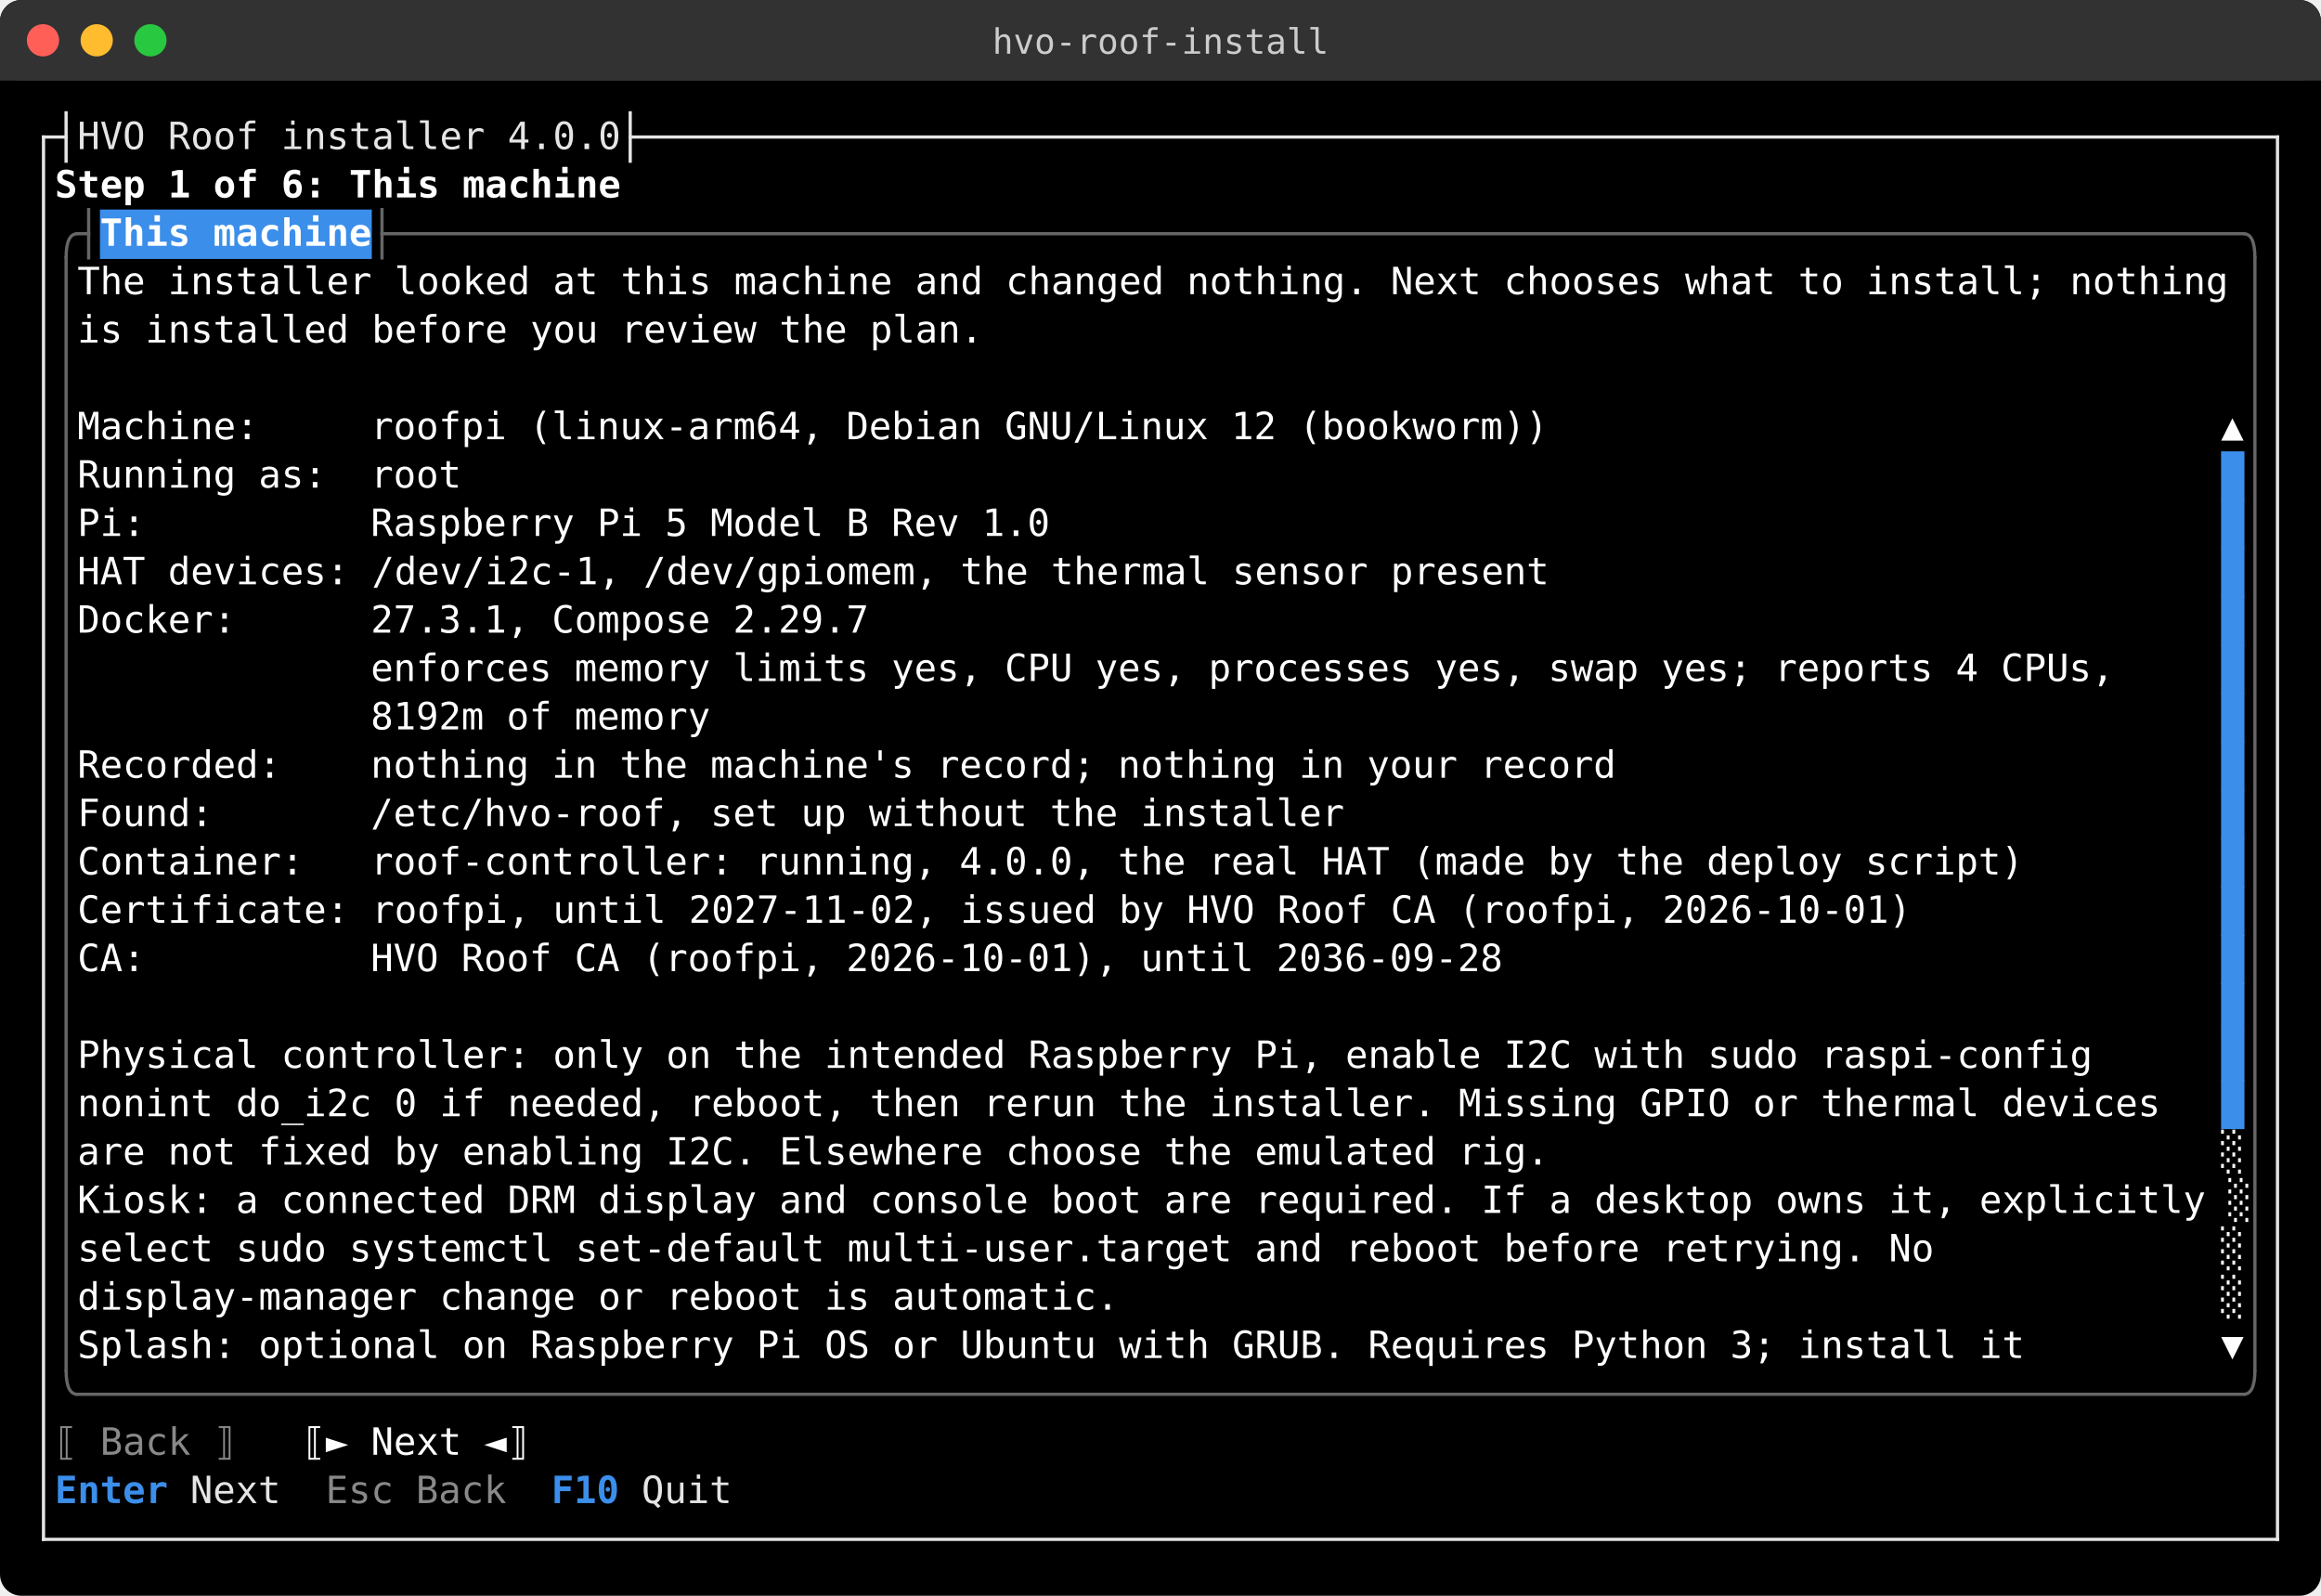
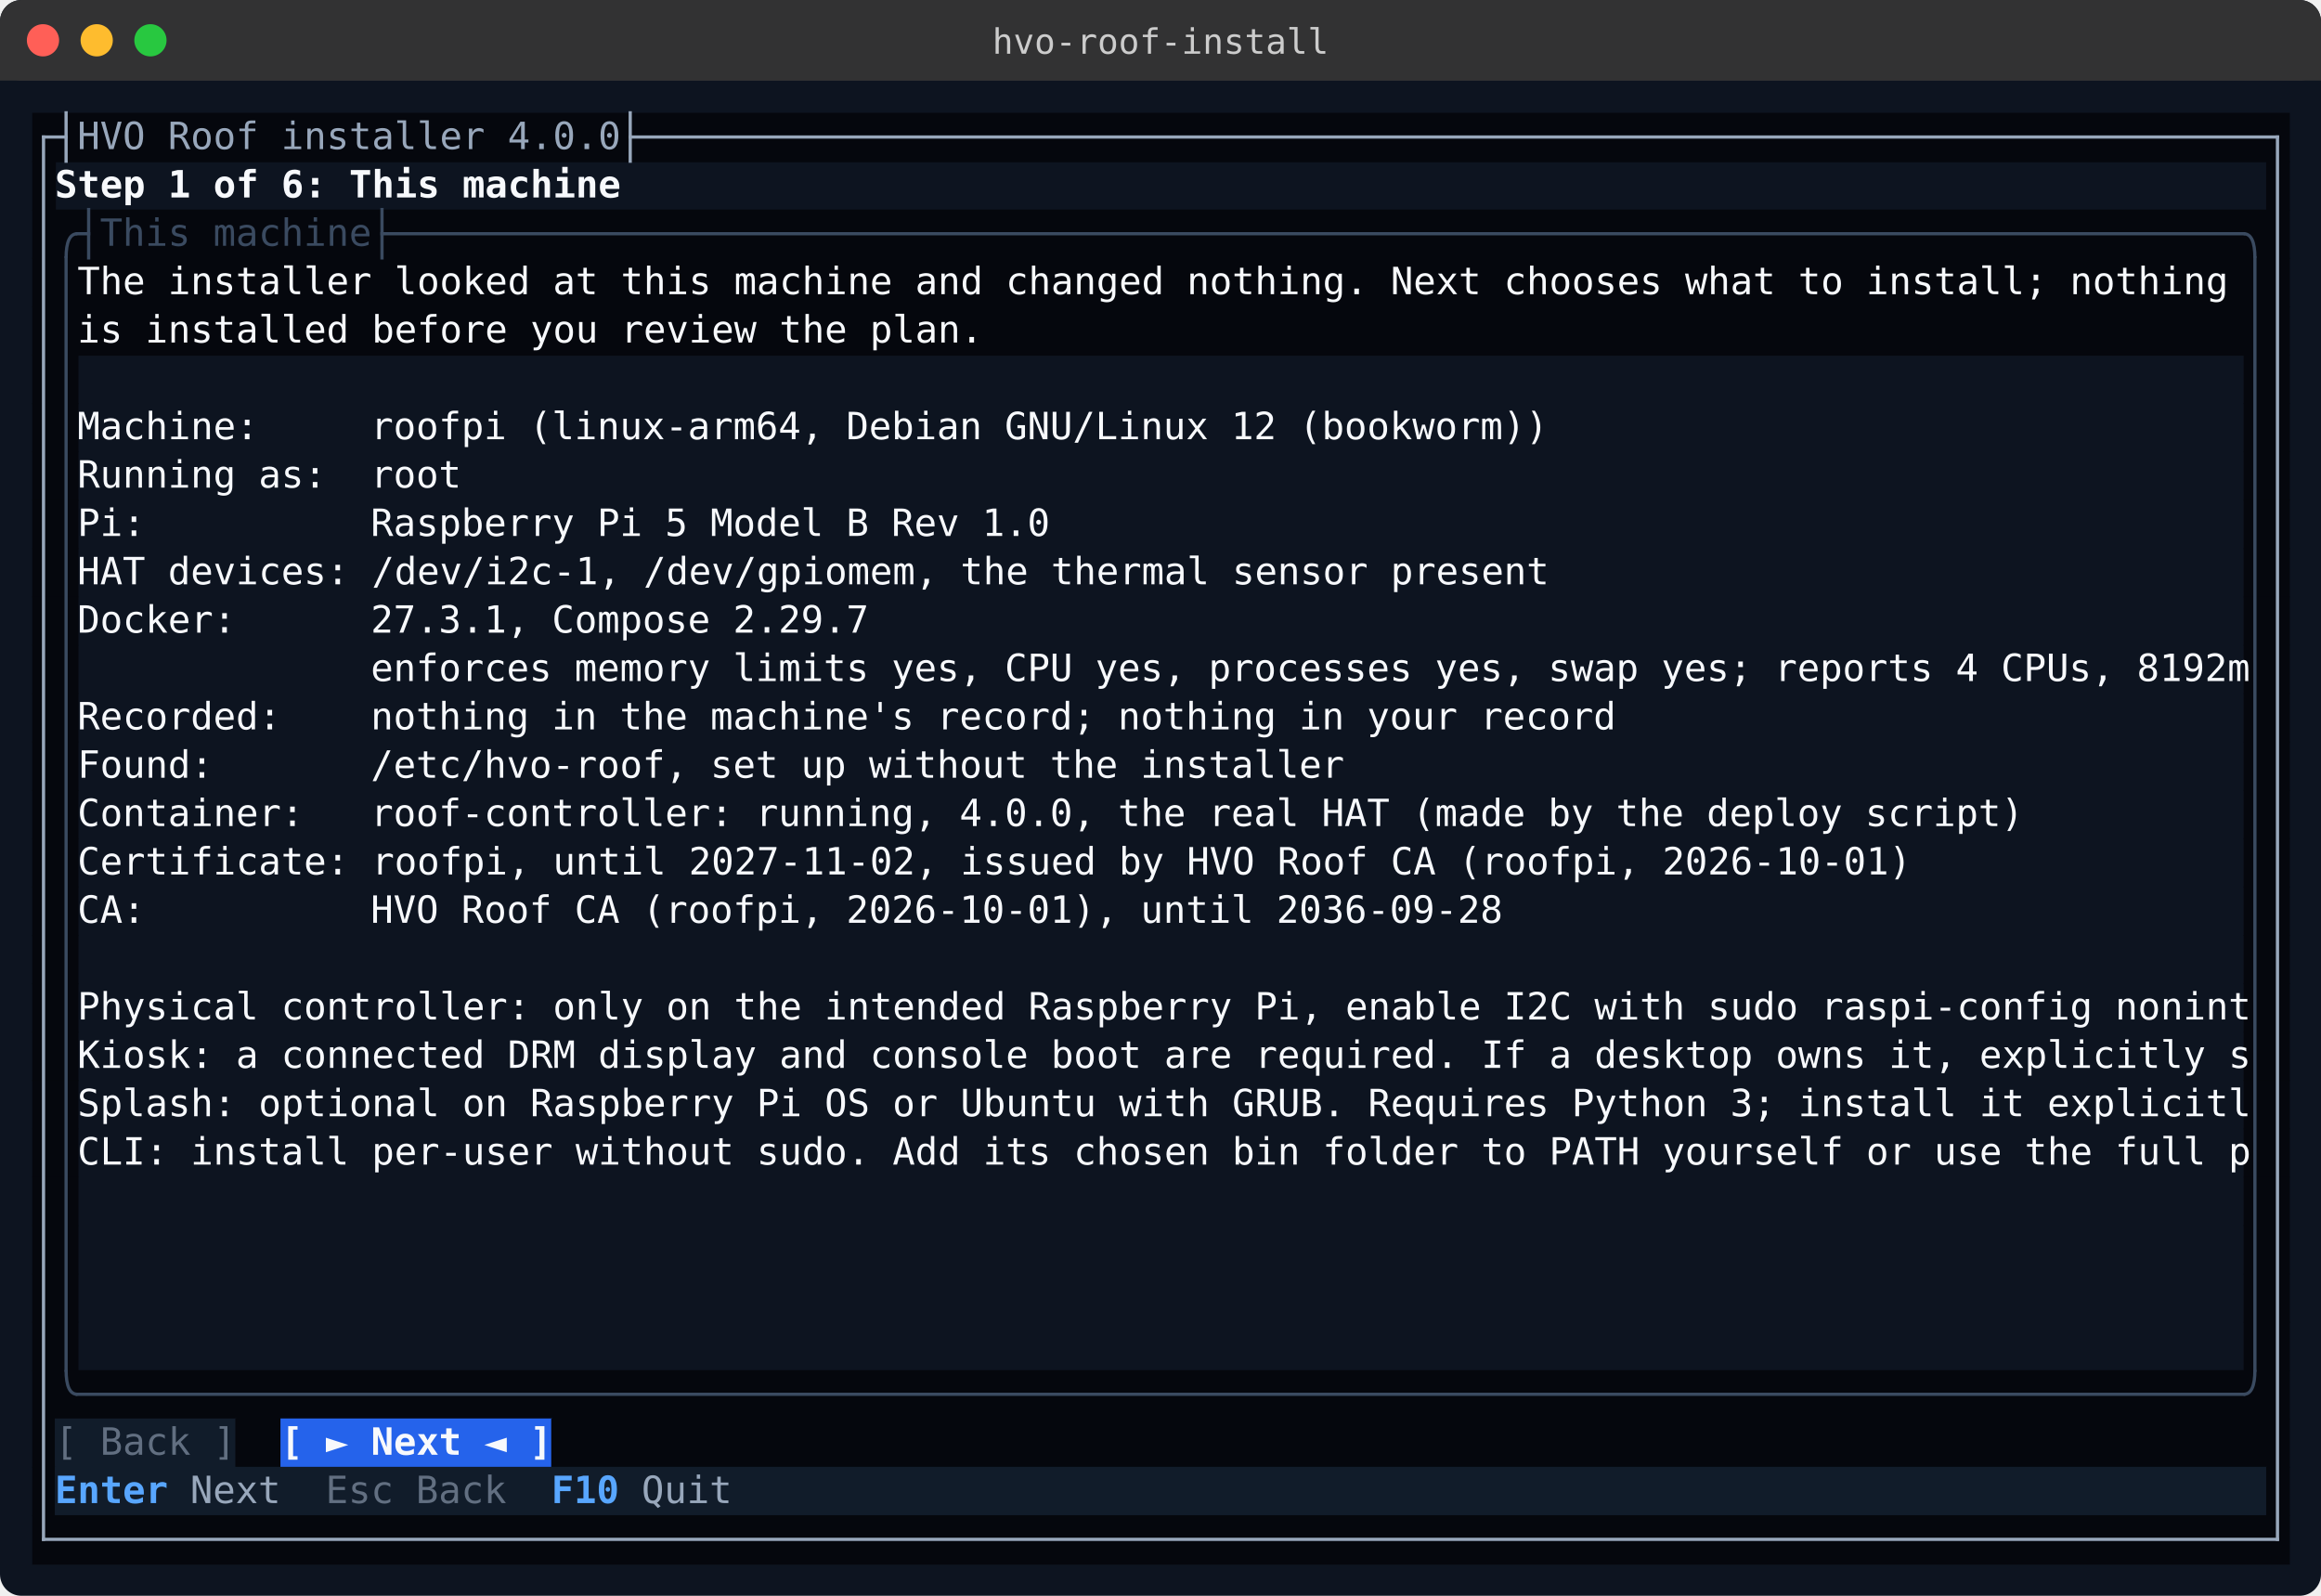
<svg xmlns="http://www.w3.org/2000/svg" width="864" height="594" viewBox="0 0 864.00 594.00" role="img" aria-label="hvo-roof-install">
  <g font-family="ui-monospace, SFMono-Regular, 'Cascadia Mono', 'DejaVu Sans Mono', Menlo, Consolas, 'Liberation Mono', monospace" font-size="14" xml:space="preserve" style="white-space: pre">
-     <rect x="0" y="0" width="864.00" height="594.00" rx="8" fill="#000000" />
+     <rect x="0" y="0" width="864.00" height="594.00" rx="8" fill="#0d1420" />
    <rect x="0" y="0" width="864.00" height="30" rx="8" fill="#323233" />
    <rect x="0" y="22" width="864.00" height="8" fill="#323233" />
    <circle cx="16" cy="15.0" r="6" fill="#ff5f57" />
    <circle cx="36" cy="15.0" r="6" fill="#febc2e" />
    <circle cx="56" cy="15.0" r="6" fill="#28c840" />
    <text x="432.00" y="20.0" fill="#cccccc" text-anchor="middle" font-size="13">hvo-roof-install</text>
-     <rect x="37.20" y="78" width="101.20" height="18.4" fill="#3b8eea" />
-     <rect x="826.80" y="168.00" width="8.70" height="18.30" fill="#3b8eea" />
-     <rect x="826.80" y="186.00" width="8.70" height="18.30" fill="#3b8eea" />
-     <rect x="826.80" y="204.00" width="8.70" height="18.30" fill="#3b8eea" />
-     <rect x="826.80" y="222.00" width="8.70" height="18.30" fill="#3b8eea" />
-     <rect x="826.80" y="240.00" width="8.70" height="18.30" fill="#3b8eea" />
-     <rect x="826.80" y="258.00" width="8.70" height="18.30" fill="#3b8eea" />
-     <rect x="826.80" y="276.00" width="8.70" height="18.30" fill="#3b8eea" />
-     <rect x="826.80" y="294.00" width="8.70" height="18.30" fill="#3b8eea" />
-     <rect x="826.80" y="312.00" width="8.70" height="18.30" fill="#3b8eea" />
-     <rect x="826.80" y="330.00" width="8.70" height="18.30" fill="#3b8eea" />
-     <rect x="826.80" y="348.00" width="8.70" height="18.30" fill="#3b8eea" />
-     <rect x="826.80" y="366.00" width="8.70" height="18.30" fill="#3b8eea" />
-     <rect x="826.80" y="384.00" width="8.70" height="18.30" fill="#3b8eea" />
-     <rect x="826.80" y="402.00" width="8.70" height="18.30" fill="#3b8eea" />
-     <rect x="87.60" y="537.00" width="4.50" height="9.30" fill="#000000" />
-     <rect x="196.80" y="537.00" width="4.50" height="9.30" fill="#000000" />
-     <line x1="16.20" y1="50.40" x2="16.20" y2="573.60" stroke="#e5e5e5" stroke-width="1.2" />
-     <line x1="15.60" y1="51.00" x2="25.20" y2="51.00" stroke="#e5e5e5" stroke-width="1.2" />
-     <line x1="234.00" y1="51.00" x2="848.40" y2="51.00" stroke="#e5e5e5" stroke-width="1.2" />
-     <line x1="24.60" y1="41.40" x2="24.60" y2="60.60" stroke="#e5e5e5" stroke-width="1.2" />
-     <line x1="234.60" y1="41.40" x2="234.60" y2="60.60" stroke="#e5e5e5" stroke-width="1.2" />
-     <line x1="847.80" y1="50.40" x2="847.80" y2="573.60" stroke="#e5e5e5" stroke-width="1.2" />
-     <line x1="33.00" y1="77.40" x2="33.00" y2="96.60" stroke="#666666" stroke-width="1.2" />
-     <line x1="28.20" y1="87.00" x2="33.60" y2="87.00" stroke="#666666" stroke-width="1.2" />
-     <line x1="141.60" y1="87.00" x2="835.80" y2="87.00" stroke="#666666" stroke-width="1.2" />
-     <line x1="142.20" y1="77.40" x2="142.20" y2="96.60" stroke="#666666" stroke-width="1.2" />
-     <line x1="24.60" y1="95.40" x2="24.60" y2="510.60" stroke="#666666" stroke-width="1.2" />
-     <line x1="839.40" y1="95.40" x2="839.40" y2="510.60" stroke="#666666" stroke-width="1.2" />
-     <line x1="28.20" y1="519.00" x2="835.80" y2="519.00" stroke="#666666" stroke-width="1.2" />
-     <line x1="15.60" y1="573.00" x2="848.40" y2="573.00" stroke="#e5e5e5" stroke-width="1.2" />
-     <path d="M28.80,87.00 Q24.60,87.00 24.60,96.00" fill="none" stroke="#666666" stroke-width="1.2" />
-     <path d="M835.20,87.00 Q839.40,87.00 839.40,96.00" fill="none" stroke="#666666" stroke-width="1.2" />
-     <path d="M24.60,510.00 Q24.60,519.00 28.80,519.00" fill="none" stroke="#666666" stroke-width="1.2" />
-     <path d="M839.40,510.00 Q839.40,519.00 835.20,519.00" fill="none" stroke="#666666" stroke-width="1.2" />
-     <text x="28.80" y="55.50" fill="#e5e5e5" textLength="201.60" lengthAdjust="spacingAndGlyphs">HVO Roof installer 4.0.0</text>
-     <text x="20.40" y="73.50" fill="#ffffff" textLength="210.00" lengthAdjust="spacingAndGlyphs" font-weight="bold">Step 1 of 6: This machine</text>
-     <text x="37.20" y="91.50" fill="#ffffff" textLength="100.80" lengthAdjust="spacingAndGlyphs" font-weight="bold">This machine</text>
-     <text x="28.80" y="109.50" fill="#ffffff" textLength="798.00" lengthAdjust="spacingAndGlyphs">The installer looked at this machine and changed nothing. Next chooses what to install; nothing</text>
-     <text x="28.80" y="127.50" fill="#ffffff" textLength="336.00" lengthAdjust="spacingAndGlyphs">is installed before you review the plan.</text>
-     <text x="28.80" y="163.50" fill="#ffffff" textLength="67.20" lengthAdjust="spacingAndGlyphs">Machine:</text>
-     <text x="138.00" y="163.50" fill="#ffffff" textLength="436.80" lengthAdjust="spacingAndGlyphs">roofpi (linux-arm64, Debian GNU/Linux 12 (bookworm))</text>
-     <text x="826.80" y="163.50" fill="#ffffff">▲</text>
-     <text x="28.80" y="181.50" fill="#ffffff" textLength="92.40" lengthAdjust="spacingAndGlyphs">Running as:</text>
-     <text x="138.00" y="181.50" fill="#ffffff" textLength="33.60" lengthAdjust="spacingAndGlyphs">root</text>
-     <text x="28.80" y="199.50" fill="#ffffff" textLength="25.20" lengthAdjust="spacingAndGlyphs">Pi:</text>
-     <text x="138.00" y="199.50" fill="#ffffff" textLength="252.00" lengthAdjust="spacingAndGlyphs">Raspberry Pi 5 Model B Rev 1.0</text>
-     <text x="28.80" y="217.50" fill="#ffffff" textLength="546.00" lengthAdjust="spacingAndGlyphs">HAT devices: /dev/i2c-1, /dev/gpiomem, the thermal sensor present</text>
-     <text x="28.80" y="235.50" fill="#ffffff" textLength="58.80" lengthAdjust="spacingAndGlyphs">Docker:</text>
-     <text x="138.00" y="235.50" fill="#ffffff" textLength="184.80" lengthAdjust="spacingAndGlyphs">27.3.1, Compose 2.29.7</text>
-     <text x="138.00" y="253.50" fill="#ffffff" textLength="646.80" lengthAdjust="spacingAndGlyphs">enforces memory limits yes, CPU yes, processes yes, swap yes; reports 4 CPUs,</text>
-     <text x="138.00" y="271.50" fill="#ffffff" textLength="126.00" lengthAdjust="spacingAndGlyphs">8192m of memory</text>
-     <text x="28.80" y="289.50" fill="#ffffff" textLength="75.60" lengthAdjust="spacingAndGlyphs">Recorded:</text>
-     <text x="138.00" y="289.50" fill="#ffffff" textLength="462.00" lengthAdjust="spacingAndGlyphs">nothing in the machine's record; nothing in your record</text>
-     <text x="28.80" y="307.50" fill="#ffffff" textLength="50.40" lengthAdjust="spacingAndGlyphs">Found:</text>
-     <text x="138.00" y="307.50" fill="#ffffff" textLength="361.20" lengthAdjust="spacingAndGlyphs">/etc/hvo-roof, set up without the installer</text>
-     <text x="28.80" y="325.50" fill="#ffffff" textLength="84.00" lengthAdjust="spacingAndGlyphs">Container:</text>
-     <text x="138.00" y="325.50" fill="#ffffff" textLength="613.20" lengthAdjust="spacingAndGlyphs">roof-controller: running, 4.0.0, the real HAT (made by the deploy script)</text>
-     <text x="28.80" y="343.50" fill="#ffffff" textLength="680.40" lengthAdjust="spacingAndGlyphs">Certificate: roofpi, until 2027-11-02, issued by HVO Roof CA (roofpi, 2026-10-01)</text>
-     <text x="28.80" y="361.50" fill="#ffffff" textLength="25.20" lengthAdjust="spacingAndGlyphs">CA:</text>
-     <text x="138.00" y="361.50" fill="#ffffff" textLength="420.00" lengthAdjust="spacingAndGlyphs">HVO Roof CA (roofpi, 2026-10-01), until 2036-09-28</text>
-     <text x="28.80" y="397.50" fill="#ffffff" textLength="747.60" lengthAdjust="spacingAndGlyphs">Physical controller: only on the intended Raspberry Pi, enable I2C with sudo raspi-config</text>
-     <text x="28.80" y="415.50" fill="#ffffff" textLength="772.80" lengthAdjust="spacingAndGlyphs">nonint do_i2c 0 if needed, reboot, then rerun the installer. Missing GPIO or thermal devices</text>
-     <text x="28.80" y="433.50" fill="#ffffff" textLength="546.00" lengthAdjust="spacingAndGlyphs">are not fixed by enabling I2C. Elsewhere choose the emulated rig.</text>
-     <text x="826.80" y="433.50" fill="#ffffff">░</text>
-     <text x="28.80" y="451.50" fill="#ffffff" textLength="806.40" lengthAdjust="spacingAndGlyphs">Kiosk: a connected DRM display and console boot are required. If a desktop owns it, explicitly ░</text>
-     <text x="28.80" y="469.50" fill="#ffffff" textLength="688.80" lengthAdjust="spacingAndGlyphs">select sudo systemctl set-default multi-user.target and reboot before retrying. No</text>
-     <text x="826.80" y="469.50" fill="#ffffff">░</text>
-     <text x="28.80" y="487.50" fill="#ffffff" textLength="386.40" lengthAdjust="spacingAndGlyphs">display-manager change or reboot is automatic.</text>
-     <text x="826.80" y="487.50" fill="#ffffff">░</text>
-     <text x="28.80" y="505.50" fill="#ffffff" textLength="722.40" lengthAdjust="spacingAndGlyphs">Splash: optional on Raspberry Pi OS or Ubuntu with GRUB. Requires Python 3; install it</text>
-     <text x="826.80" y="505.50" fill="#ffffff">▼</text>
-     <text x="20.40" y="541.50" fill="#e5e5e5" textLength="67.20" lengthAdjust="spacingAndGlyphs" opacity="0.6">⟦ Back ⟧</text>
-     <text x="112.80" y="541.50" fill="#ffffff" textLength="84.00" lengthAdjust="spacingAndGlyphs">⟦► Next ◄⟧</text>
-     <text x="20.40" y="559.50" fill="#3b8eea" textLength="42.00" lengthAdjust="spacingAndGlyphs" font-weight="bold">Enter</text>
-     <text x="70.80" y="559.50" fill="#e5e5e5" textLength="33.60" lengthAdjust="spacingAndGlyphs">Next</text>
-     <text x="121.20" y="559.50" fill="#e5e5e5" textLength="25.20" lengthAdjust="spacingAndGlyphs" opacity="0.6">Esc</text>
-     <text x="154.80" y="559.50" fill="#e5e5e5" textLength="33.60" lengthAdjust="spacingAndGlyphs" opacity="0.6">Back</text>
-     <text x="205.20" y="559.50" fill="#3b8eea" textLength="25.20" lengthAdjust="spacingAndGlyphs" font-weight="bold">F10</text>
-     <text x="238.80" y="559.50" fill="#e5e5e5" textLength="33.60" lengthAdjust="spacingAndGlyphs">Quit</text>
+     <rect x="12.00" y="42" width="840.40" height="18.4" fill="#05070d" />
+     <rect x="12.00" y="60" width="8.80" height="18.4" fill="#05070d" />
+     <rect x="843.60" y="60" width="8.80" height="18.4" fill="#05070d" />
+     <rect x="12.00" y="78" width="840.40" height="18.4" fill="#05070d" />
+     <rect x="12.00" y="96" width="840.40" height="18.4" fill="#05070d" />
+     <rect x="12.00" y="114" width="840.40" height="18.4" fill="#05070d" />
+     <rect x="12.00" y="132" width="17.20" height="18.4" fill="#05070d" />
+     <rect x="835.20" y="132" width="17.20" height="18.4" fill="#05070d" />
+     <rect x="12.00" y="150" width="17.20" height="18.4" fill="#05070d" />
+     <rect x="835.20" y="150" width="17.20" height="18.4" fill="#05070d" />
+     <rect x="12.00" y="168" width="17.20" height="18.4" fill="#05070d" />
+     <rect x="835.20" y="168" width="17.20" height="18.4" fill="#05070d" />
+     <rect x="12.00" y="186" width="17.20" height="18.4" fill="#05070d" />
+     <rect x="835.20" y="186" width="17.20" height="18.4" fill="#05070d" />
+     <rect x="12.00" y="204" width="17.20" height="18.4" fill="#05070d" />
+     <rect x="835.20" y="204" width="17.20" height="18.4" fill="#05070d" />
+     <rect x="12.00" y="222" width="17.20" height="18.4" fill="#05070d" />
+     <rect x="835.20" y="222" width="17.20" height="18.4" fill="#05070d" />
+     <rect x="12.00" y="240" width="17.20" height="18.4" fill="#05070d" />
+     <rect x="835.20" y="240" width="17.20" height="18.4" fill="#05070d" />
+     <rect x="12.00" y="258" width="17.20" height="18.4" fill="#05070d" />
+     <rect x="835.20" y="258" width="17.20" height="18.4" fill="#05070d" />
+     <rect x="12.00" y="276" width="17.20" height="18.4" fill="#05070d" />
+     <rect x="835.20" y="276" width="17.20" height="18.4" fill="#05070d" />
+     <rect x="12.00" y="294" width="17.20" height="18.4" fill="#05070d" />
+     <rect x="835.20" y="294" width="17.20" height="18.4" fill="#05070d" />
+     <rect x="12.00" y="312" width="17.20" height="18.4" fill="#05070d" />
+     <rect x="835.20" y="312" width="17.20" height="18.4" fill="#05070d" />
+     <rect x="12.00" y="330" width="17.20" height="18.4" fill="#05070d" />
+     <rect x="835.20" y="330" width="17.20" height="18.4" fill="#05070d" />
+     <rect x="12.00" y="348" width="17.20" height="18.4" fill="#05070d" />
+     <rect x="835.20" y="348" width="17.20" height="18.4" fill="#05070d" />
+     <rect x="12.00" y="366" width="17.20" height="18.4" fill="#05070d" />
+     <rect x="835.20" y="366" width="17.20" height="18.4" fill="#05070d" />
+     <rect x="12.00" y="384" width="17.20" height="18.4" fill="#05070d" />
+     <rect x="835.20" y="384" width="17.20" height="18.4" fill="#05070d" />
+     <rect x="12.00" y="402" width="17.20" height="18.4" fill="#05070d" />
+     <rect x="835.20" y="402" width="17.20" height="18.4" fill="#05070d" />
+     <rect x="12.00" y="420" width="17.20" height="18.4" fill="#05070d" />
+     <rect x="835.20" y="420" width="17.20" height="18.4" fill="#05070d" />
+     <rect x="12.00" y="438" width="17.20" height="18.4" fill="#05070d" />
+     <rect x="835.20" y="438" width="17.20" height="18.4" fill="#05070d" />
+     <rect x="12.00" y="456" width="17.20" height="18.4" fill="#05070d" />
+     <rect x="835.20" y="456" width="17.20" height="18.4" fill="#05070d" />
+     <rect x="12.00" y="474" width="17.20" height="18.4" fill="#05070d" />
+     <rect x="835.20" y="474" width="17.20" height="18.4" fill="#05070d" />
+     <rect x="12.00" y="492" width="17.20" height="18.4" fill="#05070d" />
+     <rect x="835.20" y="492" width="17.20" height="18.4" fill="#05070d" />
+     <rect x="12.00" y="510" width="840.40" height="18.4" fill="#05070d" />
+     <rect x="12.00" y="528" width="8.80" height="18.4" fill="#05070d" />
+     <rect x="20.40" y="528" width="67.60" height="18.4" fill="#111c2a" />
+     <rect x="87.60" y="528" width="17.20" height="18.4" fill="#05070d" />
+     <rect x="104.40" y="528" width="101.20" height="18.4" fill="#2563eb" />
+     <rect x="205.20" y="528" width="647.20" height="18.4" fill="#05070d" />
+     <rect x="12.00" y="546" width="8.80" height="18.4" fill="#05070d" />
+     <rect x="20.40" y="546" width="823.60" height="18.4" fill="#111c2a" />
+     <rect x="843.60" y="546" width="8.80" height="18.4" fill="#05070d" />
+     <rect x="12.00" y="564" width="840.40" height="18.4" fill="#05070d" />
+     <line x1="16.20" y1="50.40" x2="16.20" y2="573.60" stroke="#98a7bb" stroke-width="1.2" />
+     <line x1="15.60" y1="51.00" x2="25.20" y2="51.00" stroke="#98a7bb" stroke-width="1.2" />
+     <line x1="234.00" y1="51.00" x2="848.40" y2="51.00" stroke="#98a7bb" stroke-width="1.2" />
+     <line x1="24.60" y1="41.40" x2="24.60" y2="60.60" stroke="#98a7bb" stroke-width="1.2" />
+     <line x1="234.60" y1="41.40" x2="234.60" y2="60.60" stroke="#98a7bb" stroke-width="1.2" />
+     <line x1="847.80" y1="50.40" x2="847.80" y2="573.60" stroke="#98a7bb" stroke-width="1.2" />
+     <line x1="33.00" y1="77.40" x2="33.00" y2="96.60" stroke="#3a4a60" stroke-width="1.2" />
+     <line x1="28.20" y1="87.00" x2="33.60" y2="87.00" stroke="#3a4a60" stroke-width="1.2" />
+     <line x1="141.60" y1="87.00" x2="835.80" y2="87.00" stroke="#3a4a60" stroke-width="1.2" />
+     <line x1="142.20" y1="77.40" x2="142.20" y2="96.60" stroke="#3a4a60" stroke-width="1.2" />
+     <line x1="24.60" y1="95.40" x2="24.60" y2="510.60" stroke="#3a4a60" stroke-width="1.2" />
+     <line x1="839.40" y1="95.40" x2="839.40" y2="510.60" stroke="#3a4a60" stroke-width="1.2" />
+     <line x1="28.20" y1="519.00" x2="835.80" y2="519.00" stroke="#3a4a60" stroke-width="1.2" />
+     <line x1="15.60" y1="573.00" x2="848.40" y2="573.00" stroke="#98a7bb" stroke-width="1.2" />
+     <path d="M28.80,87.00 Q24.60,87.00 24.60,96.00" fill="none" stroke="#3a4a60" stroke-width="1.2" />
+     <path d="M835.20,87.00 Q839.40,87.00 839.40,96.00" fill="none" stroke="#3a4a60" stroke-width="1.2" />
+     <path d="M24.60,510.00 Q24.60,519.00 28.80,519.00" fill="none" stroke="#3a4a60" stroke-width="1.2" />
+     <path d="M839.40,510.00 Q839.40,519.00 835.20,519.00" fill="none" stroke="#3a4a60" stroke-width="1.2" />
+     <text x="28.80" y="55.50" fill="#98a7bb" textLength="201.60" lengthAdjust="spacingAndGlyphs">HVO Roof installer 4.0.0</text>
+     <text x="20.40" y="73.50" fill="#f7f9fc" textLength="210.00" lengthAdjust="spacingAndGlyphs" font-weight="bold">Step 1 of 6: This machine</text>
+     <text x="37.20" y="91.50" fill="#3a4a60" textLength="100.80" lengthAdjust="spacingAndGlyphs">This machine</text>
+     <text x="28.80" y="109.50" fill="#f7f9fc" textLength="798.00" lengthAdjust="spacingAndGlyphs">The installer looked at this machine and changed nothing. Next chooses what to install; nothing</text>
+     <text x="28.80" y="127.50" fill="#f7f9fc" textLength="336.00" lengthAdjust="spacingAndGlyphs">is installed before you review the plan.</text>
+     <text x="28.80" y="163.50" fill="#f7f9fc" textLength="67.20" lengthAdjust="spacingAndGlyphs">Machine:</text>
+     <text x="138.00" y="163.50" fill="#f7f9fc" textLength="436.80" lengthAdjust="spacingAndGlyphs">roofpi (linux-arm64, Debian GNU/Linux 12 (bookworm))</text>
+     <text x="28.80" y="181.50" fill="#f7f9fc" textLength="92.40" lengthAdjust="spacingAndGlyphs">Running as:</text>
+     <text x="138.00" y="181.50" fill="#f7f9fc" textLength="33.60" lengthAdjust="spacingAndGlyphs">root</text>
+     <text x="28.80" y="199.50" fill="#f7f9fc" textLength="25.20" lengthAdjust="spacingAndGlyphs">Pi:</text>
+     <text x="138.00" y="199.50" fill="#f7f9fc" textLength="252.00" lengthAdjust="spacingAndGlyphs">Raspberry Pi 5 Model B Rev 1.0</text>
+     <text x="28.80" y="217.50" fill="#f7f9fc" textLength="546.00" lengthAdjust="spacingAndGlyphs">HAT devices: /dev/i2c-1, /dev/gpiomem, the thermal sensor present</text>
+     <text x="28.80" y="235.50" fill="#f7f9fc" textLength="58.80" lengthAdjust="spacingAndGlyphs">Docker:</text>
+     <text x="138.00" y="235.50" fill="#f7f9fc" textLength="184.80" lengthAdjust="spacingAndGlyphs">27.3.1, Compose 2.29.7</text>
+     <text x="138.00" y="253.50" fill="#f7f9fc" textLength="697.20" lengthAdjust="spacingAndGlyphs">enforces memory limits yes, CPU yes, processes yes, swap yes; reports 4 CPUs, 8192m</text>
+     <text x="28.80" y="271.50" fill="#f7f9fc" textLength="75.60" lengthAdjust="spacingAndGlyphs">Recorded:</text>
+     <text x="138.00" y="271.50" fill="#f7f9fc" textLength="462.00" lengthAdjust="spacingAndGlyphs">nothing in the machine's record; nothing in your record</text>
+     <text x="28.80" y="289.50" fill="#f7f9fc" textLength="50.40" lengthAdjust="spacingAndGlyphs">Found:</text>
+     <text x="138.00" y="289.50" fill="#f7f9fc" textLength="361.20" lengthAdjust="spacingAndGlyphs">/etc/hvo-roof, set up without the installer</text>
+     <text x="28.80" y="307.50" fill="#f7f9fc" textLength="84.00" lengthAdjust="spacingAndGlyphs">Container:</text>
+     <text x="138.00" y="307.50" fill="#f7f9fc" textLength="613.20" lengthAdjust="spacingAndGlyphs">roof-controller: running, 4.0.0, the real HAT (made by the deploy script)</text>
+     <text x="28.80" y="325.50" fill="#f7f9fc" textLength="680.40" lengthAdjust="spacingAndGlyphs">Certificate: roofpi, until 2027-11-02, issued by HVO Roof CA (roofpi, 2026-10-01)</text>
+     <text x="28.80" y="343.50" fill="#f7f9fc" textLength="25.20" lengthAdjust="spacingAndGlyphs">CA:</text>
+     <text x="138.00" y="343.50" fill="#f7f9fc" textLength="420.00" lengthAdjust="spacingAndGlyphs">HVO Roof CA (roofpi, 2026-10-01), until 2036-09-28</text>
+     <text x="28.80" y="379.50" fill="#f7f9fc" textLength="806.40" lengthAdjust="spacingAndGlyphs">Physical controller: only on the intended Raspberry Pi, enable I2C with sudo raspi-config nonint</text>
+     <text x="28.80" y="397.50" fill="#f7f9fc" textLength="806.40" lengthAdjust="spacingAndGlyphs">Kiosk: a connected DRM display and console boot are required. If a desktop owns it, explicitly s</text>
+     <text x="28.80" y="415.50" fill="#f7f9fc" textLength="806.40" lengthAdjust="spacingAndGlyphs">Splash: optional on Raspberry Pi OS or Ubuntu with GRUB. Requires Python 3; install it explicitl</text>
+     <text x="28.80" y="433.50" fill="#f7f9fc" textLength="806.40" lengthAdjust="spacingAndGlyphs">CLI: install per-user without sudo. Add its chosen bin folder to PATH yourself or use the full p</text>
+     <text x="20.40" y="541.50" fill="#98a7bb" textLength="67.20" lengthAdjust="spacingAndGlyphs" opacity="0.6">[ Back ]</text>
+     <text x="104.40" y="541.50" fill="#f7f9fc" textLength="100.80" lengthAdjust="spacingAndGlyphs" font-weight="bold">[ ► Next ◄ ]</text>
+     <text x="20.40" y="559.50" fill="#58a6ff" textLength="42.00" lengthAdjust="spacingAndGlyphs" font-weight="bold">Enter</text>
+     <text x="70.80" y="559.50" fill="#98a7bb" textLength="33.60" lengthAdjust="spacingAndGlyphs">Next</text>
+     <text x="121.20" y="559.50" fill="#98a7bb" textLength="25.20" lengthAdjust="spacingAndGlyphs" opacity="0.6">Esc</text>
+     <text x="154.80" y="559.50" fill="#98a7bb" textLength="33.60" lengthAdjust="spacingAndGlyphs" opacity="0.6">Back</text>
+     <text x="205.20" y="559.50" fill="#58a6ff" textLength="25.20" lengthAdjust="spacingAndGlyphs" font-weight="bold">F10</text>
+     <text x="238.80" y="559.50" fill="#98a7bb" textLength="33.60" lengthAdjust="spacingAndGlyphs">Quit</text>
  </g>
</svg>
